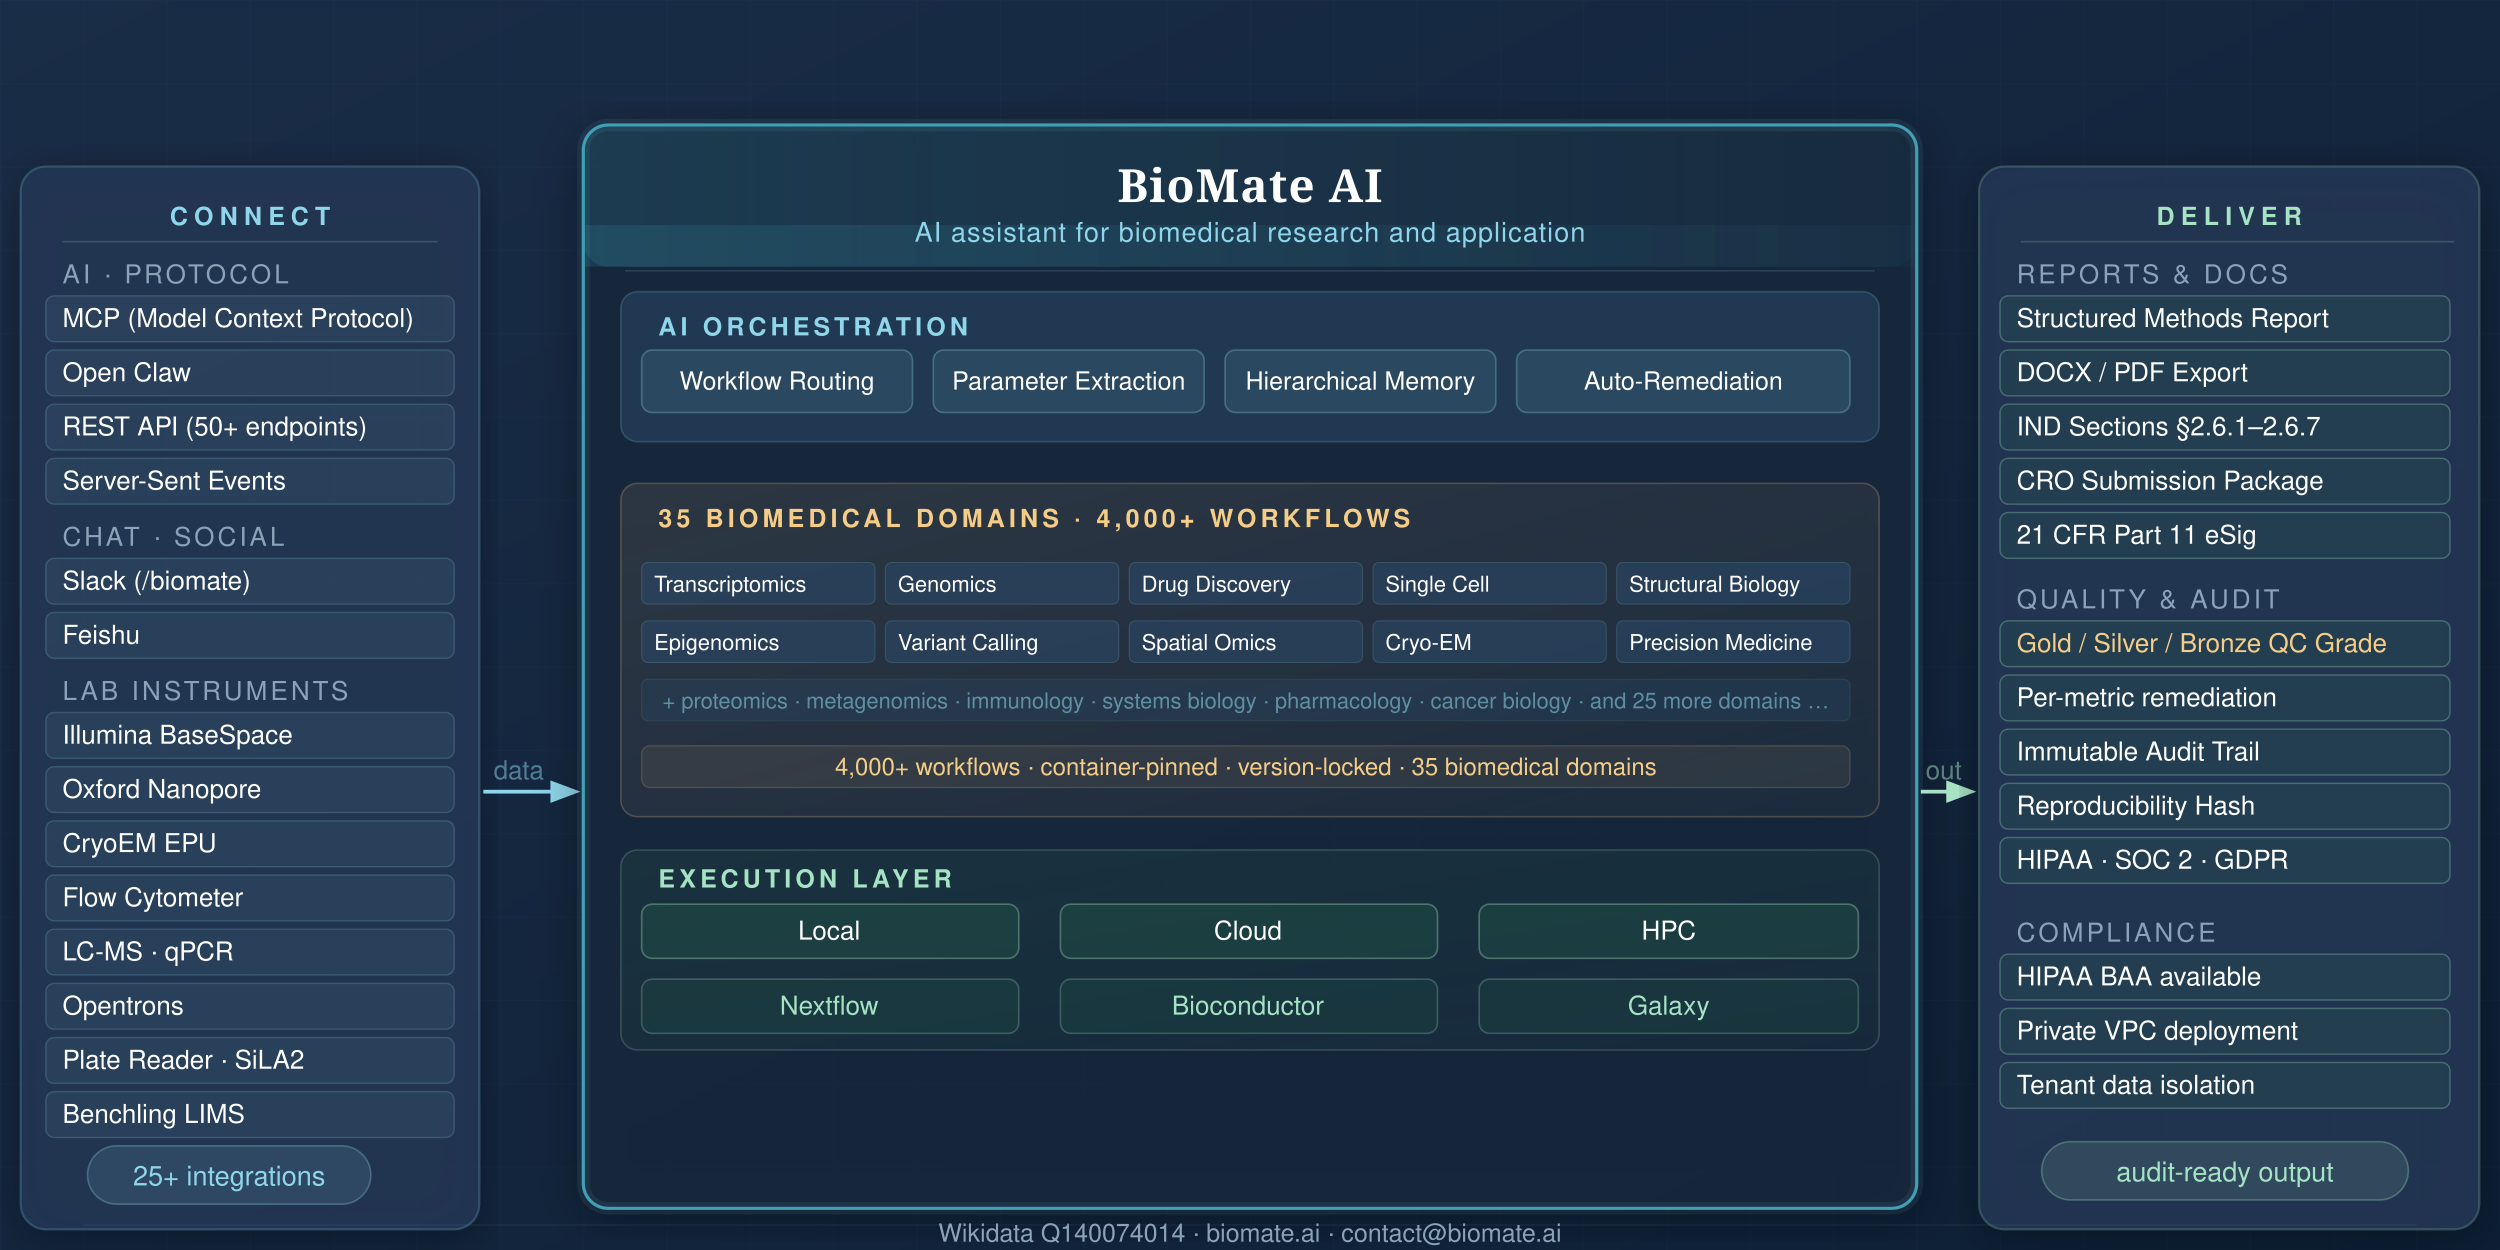
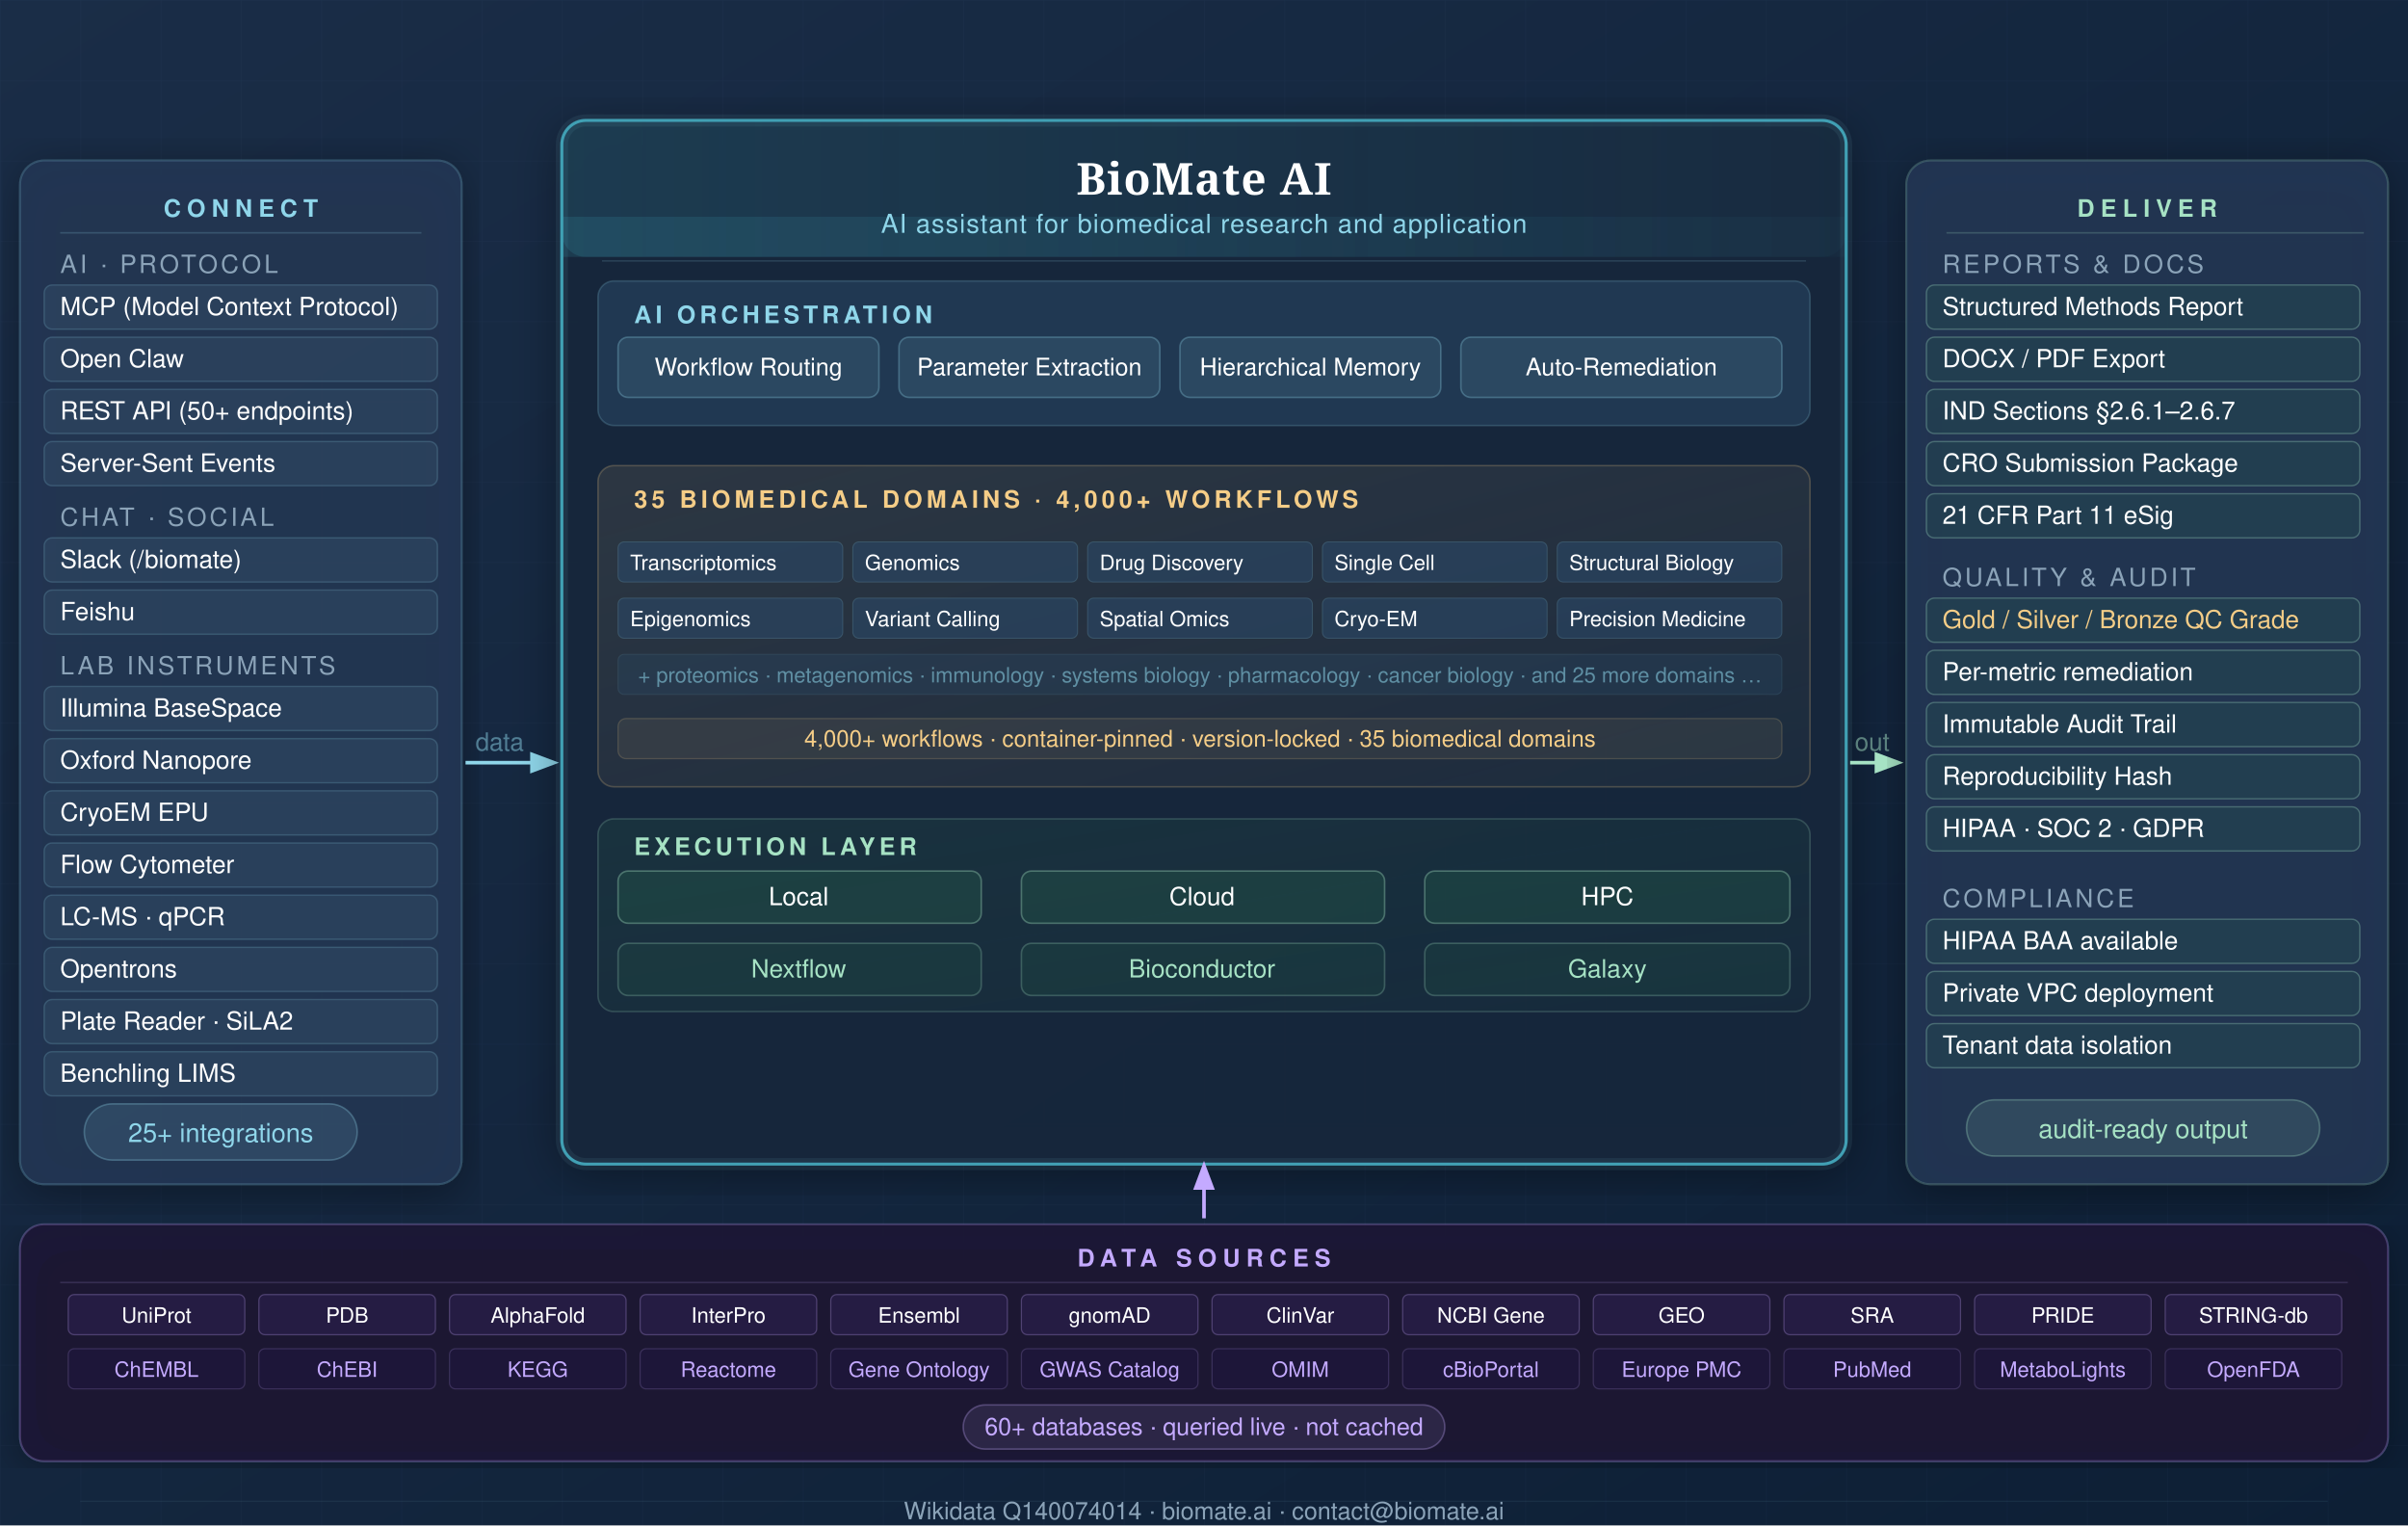
- <svg xmlns="http://www.w3.org/2000/svg" viewBox="0 0 1200 600" width="1200" height="600" role="img" aria-labelledby="pd-title pd-desc">
+ <svg xmlns="http://www.w3.org/2000/svg" viewBox="0 0 1200 760" width="1200" height="760" role="img" aria-labelledby="pd-title pd-desc">
  <defs>
    <linearGradient id="bg-grad" x1="0" y1="0" x2="1" y2="1">
      <stop offset="0%" stop-color="#1a2d47" />
      <stop offset="100%" stop-color="#0d1f35" />
    </linearGradient>
    <linearGradient id="center-head-grad" x1="0" y1="0" x2="1" y2="0">
      <stop offset="0%" stop-color="rgba(58,155,176,0.18)" />
      <stop offset="100%" stop-color="rgba(58,155,176,0.04)" />
    </linearGradient>
    <linearGradient id="domain-grad" x1="0" y1="0" x2="1" y2="1">
      <stop offset="0%" stop-color="rgba(245,205,135,0.10)" />
      <stop offset="100%" stop-color="rgba(245,205,135,0.03)" />
    </linearGradient>
    <linearGradient id="exec-grad" x1="0" y1="0" x2="1" y2="1">
      <stop offset="0%" stop-color="rgba(46,125,82,0.14)" />
      <stop offset="100%" stop-color="rgba(46,125,82,0.04)" />
    </linearGradient>
    <marker id="arrow-teal" markerWidth="8" markerHeight="8" refX="6" refY="3" orient="auto">
      <path d="M0,0 L8,3 L0,6 Z" fill="#8FD6EA" />
    </marker>
    <marker id="arrow-green" markerWidth="8" markerHeight="8" refX="6" refY="3" orient="auto">
      <path d="M0,0 L8,3 L0,6 Z" fill="#A6E2C4" />
+     </marker>
+     <marker id="arrow-purple" markerWidth="8" markerHeight="8" refX="6" refY="3" orient="auto">
+       <path d="M0,0 L8,3 L0,6 Z" fill="#C4AAFF" />
    </marker>
    <filter id="center-glow" x="-2%" y="-2%" width="104%" height="104%">
      <feGaussianBlur in="SourceGraphic" stdDeviation="2" result="blur" />
      <feComposite in="SourceGraphic" in2="blur" operator="over" />
    </filter>
    <filter id="panel-shadow" x="-4%" y="-3%" width="108%" height="106%">
      <feDropShadow dx="0" dy="4" stdDeviation="12" flood-color="rgba(0,0,0,0.4)" flood-opacity="1" />
    </filter>
  </defs>
-   <rect width="1200" height="600" fill="url(#bg-grad)" />
+   <rect width="1200" height="760" fill="url(#bg-grad)" />
  <pattern id="grid" width="40" height="40" patternUnits="userSpaceOnUse">
    <path d="M 40 0 L 0 0 0 40" fill="none" stroke="rgba(143,214,234,0.04)" stroke-width="0.5" />
  </pattern>
-   <rect width="1200" height="600" fill="url(#grid)" />
+   <rect width="1200" height="760" fill="url(#grid)" />
  <g filter="url(#panel-shadow)">
    <rect x="10" y="80" width="220" height="510" rx="12" fill="rgba(33,53,82,0.90)" stroke="rgba(143,214,234,0.20)" stroke-width="1" />
  </g>
  <text x="120" y="108" font-family="system-ui,-apple-system,'Segoe UI',Helvetica,sans-serif" font-size="12" font-weight="700" fill="#8FD6EA" letter-spacing="3" text-anchor="middle" text-transform="uppercase">CONNECT</text>
  <line x1="30" y1="116" x2="210" y2="116" stroke="rgba(143,214,234,0.20)" stroke-width="0.8" />
  <text x="30" y="136" font-family="system-ui,-apple-system,'Segoe UI',Helvetica,sans-serif" font-size="12.5" fill="#8BA3B8" letter-spacing="1.5">AI · PROTOCOL</text>
  <rect x="22" y="142" width="196" height="22" rx="4" fill="rgba(143,214,234,0.07)" stroke="rgba(143,214,234,0.20)" stroke-width="0.7" />
  <text x="30" y="157" font-family="system-ui,-apple-system,'Segoe UI',Helvetica,sans-serif" font-size="12.5" fill="#FFFFFF">MCP (Model Context Protocol)</text>
  <rect x="22" y="168" width="196" height="22" rx="4" fill="rgba(143,214,234,0.07)" stroke="rgba(143,214,234,0.20)" stroke-width="0.7" />
  <text x="30" y="183" font-family="system-ui,-apple-system,'Segoe UI',Helvetica,sans-serif" font-size="12.5" fill="#FFFFFF">Open Claw</text>
  <rect x="22" y="194" width="196" height="22" rx="4" fill="rgba(143,214,234,0.07)" stroke="rgba(143,214,234,0.20)" stroke-width="0.7" />
  <text x="30" y="209" font-family="system-ui,-apple-system,'Segoe UI',Helvetica,sans-serif" font-size="12.5" fill="#FFFFFF">REST API (50+ endpoints)</text>
  <rect x="22" y="220" width="196" height="22" rx="4" fill="rgba(143,214,234,0.07)" stroke="rgba(143,214,234,0.20)" stroke-width="0.7" />
  <text x="30" y="235" font-family="system-ui,-apple-system,'Segoe UI',Helvetica,sans-serif" font-size="12.5" fill="#FFFFFF">Server-Sent Events</text>
  <text x="30" y="262" font-family="system-ui,-apple-system,'Segoe UI',Helvetica,sans-serif" font-size="12.5" fill="#8BA3B8" letter-spacing="1.5">CHAT · SOCIAL</text>
  <rect x="22" y="268" width="196" height="22" rx="4" fill="rgba(143,214,234,0.07)" stroke="rgba(143,214,234,0.20)" stroke-width="0.7" />
  <text x="30" y="283" font-family="system-ui,-apple-system,'Segoe UI',Helvetica,sans-serif" font-size="12.5" fill="#FFFFFF">Slack (/biomate)</text>
  <rect x="22" y="294" width="196" height="22" rx="4" fill="rgba(143,214,234,0.07)" stroke="rgba(143,214,234,0.20)" stroke-width="0.7" />
  <text x="30" y="309" font-family="system-ui,-apple-system,'Segoe UI',Helvetica,sans-serif" font-size="12.5" fill="#FFFFFF">Feishu</text>
  <text x="30" y="336" font-family="system-ui,-apple-system,'Segoe UI',Helvetica,sans-serif" font-size="12.5" fill="#8BA3B8" letter-spacing="1.5">LAB INSTRUMENTS</text>
  <rect x="22" y="342" width="196" height="22" rx="4" fill="rgba(143,214,234,0.07)" stroke="rgba(143,214,234,0.20)" stroke-width="0.7" />
  <text x="30" y="357" font-family="system-ui,-apple-system,'Segoe UI',Helvetica,sans-serif" font-size="12.5" fill="#FFFFFF">Illumina BaseSpace</text>
  <rect x="22" y="368" width="196" height="22" rx="4" fill="rgba(143,214,234,0.07)" stroke="rgba(143,214,234,0.20)" stroke-width="0.7" />
  <text x="30" y="383" font-family="system-ui,-apple-system,'Segoe UI',Helvetica,sans-serif" font-size="12.5" fill="#FFFFFF">Oxford Nanopore</text>
  <rect x="22" y="394" width="196" height="22" rx="4" fill="rgba(143,214,234,0.07)" stroke="rgba(143,214,234,0.20)" stroke-width="0.7" />
  <text x="30" y="409" font-family="system-ui,-apple-system,'Segoe UI',Helvetica,sans-serif" font-size="12.5" fill="#FFFFFF">CryoEM EPU</text>
  <rect x="22" y="420" width="196" height="22" rx="4" fill="rgba(143,214,234,0.07)" stroke="rgba(143,214,234,0.20)" stroke-width="0.7" />
  <text x="30" y="435" font-family="system-ui,-apple-system,'Segoe UI',Helvetica,sans-serif" font-size="12.5" fill="#FFFFFF">Flow Cytometer</text>
  <rect x="22" y="446" width="196" height="22" rx="4" fill="rgba(143,214,234,0.07)" stroke="rgba(143,214,234,0.20)" stroke-width="0.7" />
  <text x="30" y="461" font-family="system-ui,-apple-system,'Segoe UI',Helvetica,sans-serif" font-size="12.5" fill="#FFFFFF">LC-MS · qPCR</text>
  <rect x="22" y="472" width="196" height="22" rx="4" fill="rgba(143,214,234,0.07)" stroke="rgba(143,214,234,0.20)" stroke-width="0.7" />
  <text x="30" y="487" font-family="system-ui,-apple-system,'Segoe UI',Helvetica,sans-serif" font-size="12.5" fill="#FFFFFF">Opentrons</text>
  <rect x="22" y="498" width="196" height="22" rx="4" fill="rgba(143,214,234,0.07)" stroke="rgba(143,214,234,0.20)" stroke-width="0.7" />
  <text x="30" y="513" font-family="system-ui,-apple-system,'Segoe UI',Helvetica,sans-serif" font-size="12.5" fill="#FFFFFF">Plate Reader · SiLA2</text>
  <rect x="22" y="524" width="196" height="22" rx="4" fill="rgba(143,214,234,0.07)" stroke="rgba(143,214,234,0.20)" stroke-width="0.7" />
  <text x="30" y="539" font-family="system-ui,-apple-system,'Segoe UI',Helvetica,sans-serif" font-size="12.5" fill="#FFFFFF">Benchling LIMS</text>
  <rect x="42" y="550" width="136" height="28" rx="14" fill="rgba(143,214,234,0.12)" stroke="rgba(143,214,234,0.30)" stroke-width="0.8" />
  <text x="110" y="569" font-family="system-ui,-apple-system,'Segoe UI',Helvetica,sans-serif" font-size="13" fill="#8FD6EA" text-anchor="middle">25+ integrations</text>
  <line x1="232" y1="380" x2="275" y2="380" stroke="#8FD6EA" stroke-width="1.8" marker-end="url(#arrow-teal)" />
  <text x="249" y="374" font-family="system-ui,-apple-system,'Segoe UI',Helvetica,sans-serif" font-size="12.5" fill="rgba(143,214,234,0.5)" text-anchor="middle">data</text>
  <g filter="url(#panel-shadow)">
    <rect x="280" y="60" width="640" height="520" rx="12" fill="rgba(21,38,62,0.95)" stroke="#3A9BB0" stroke-width="1.5" />
  </g>
  <rect x="280" y="60" width="640" height="520" rx="12" fill="none" stroke="rgba(143,214,234,0.08)" stroke-width="6" />
  <rect x="280" y="60" width="640" height="68" rx="12" fill="url(#center-head-grad)" />
  <rect x="280" y="108" width="640" height="20" fill="url(#center-head-grad)" />
  <text x="600" y="97" font-family="'Crimson Text',Georgia,serif" font-size="22" font-weight="700" fill="#FFFFFF" text-anchor="middle" letter-spacing="0.5">BioMate AI</text>
  <text x="600" y="116" font-family="system-ui,-apple-system,'Segoe UI',Helvetica,sans-serif" font-size="13" fill="#8FD6EA" text-anchor="middle" letter-spacing="0.5">AI assistant for biomedical research and application</text>
  <line x1="300" y1="130" x2="900" y2="130" stroke="rgba(143,214,234,0.15)" stroke-width="0.8" />
  <rect x="298" y="140" width="604" height="72" rx="8" fill="rgba(42,74,106,0.50)" stroke="rgba(143,214,234,0.20)" stroke-width="0.8" />
  <text x="316" y="161" font-family="system-ui,-apple-system,'Segoe UI',Helvetica,sans-serif" font-size="12" font-weight="700" fill="#8FD6EA" letter-spacing="2">AI ORCHESTRATION</text>
  <rect x="308" y="168" width="130" height="30" rx="5" fill="rgba(143,214,234,0.10)" stroke="rgba(143,214,234,0.30)" stroke-width="0.8" />
  <text x="373" y="187" font-family="system-ui,-apple-system,'Segoe UI',Helvetica,sans-serif" font-size="12" fill="#FFFFFF" text-anchor="middle">Workflow Routing</text>
  <rect x="448" y="168" width="130" height="30" rx="5" fill="rgba(143,214,234,0.10)" stroke="rgba(143,214,234,0.30)" stroke-width="0.8" />
  <text x="513" y="187" font-family="system-ui,-apple-system,'Segoe UI',Helvetica,sans-serif" font-size="12" fill="#FFFFFF" text-anchor="middle">Parameter Extraction</text>
  <rect x="588" y="168" width="130" height="30" rx="5" fill="rgba(143,214,234,0.10)" stroke="rgba(143,214,234,0.30)" stroke-width="0.8" />
  <text x="653" y="187" font-family="system-ui,-apple-system,'Segoe UI',Helvetica,sans-serif" font-size="12" fill="#FFFFFF" text-anchor="middle">Hierarchical Memory</text>
  <rect x="728" y="168" width="160" height="30" rx="5" fill="rgba(143,214,234,0.10)" stroke="rgba(143,214,234,0.30)" stroke-width="0.8" />
  <text x="808" y="187" font-family="system-ui,-apple-system,'Segoe UI',Helvetica,sans-serif" font-size="12" fill="#FFFFFF" text-anchor="middle">Auto-Remediation</text>
  <rect x="298" y="232" width="604" height="160" rx="8" fill="url(#domain-grad)" stroke="rgba(245,205,135,0.22)" stroke-width="0.8" />
  <text x="316" y="253" font-family="system-ui,-apple-system,'Segoe UI',Helvetica,sans-serif" font-size="12" font-weight="700" fill="#F5CD87" letter-spacing="2">35 BIOMEDICAL DOMAINS · 4,000+ WORKFLOWS</text>
  <rect x="308" y="270" width="112" height="20" rx="3" fill="rgba(42,74,106,0.55)" stroke="rgba(143,214,234,0.18)" stroke-width="0.5" />
  <text x="314" y="284" font-family="system-ui,-apple-system,'Segoe UI',Helvetica,sans-serif" font-size="10.5" fill="#FFFFFF">Transcriptomics</text>
  <rect x="425" y="270" width="112" height="20" rx="3" fill="rgba(42,74,106,0.55)" stroke="rgba(143,214,234,0.18)" stroke-width="0.5" />
  <text x="431" y="284" font-family="system-ui,-apple-system,'Segoe UI',Helvetica,sans-serif" font-size="10.5" fill="#FFFFFF">Genomics</text>
  <rect x="542" y="270" width="112" height="20" rx="3" fill="rgba(42,74,106,0.55)" stroke="rgba(143,214,234,0.18)" stroke-width="0.5" />
  <text x="548" y="284" font-family="system-ui,-apple-system,'Segoe UI',Helvetica,sans-serif" font-size="10.5" fill="#FFFFFF">Drug Discovery</text>
  <rect x="659" y="270" width="112" height="20" rx="3" fill="rgba(42,74,106,0.55)" stroke="rgba(143,214,234,0.18)" stroke-width="0.5" />
  <text x="665" y="284" font-family="system-ui,-apple-system,'Segoe UI',Helvetica,sans-serif" font-size="10.5" fill="#FFFFFF">Single Cell</text>
  <rect x="776" y="270" width="112" height="20" rx="3" fill="rgba(42,74,106,0.55)" stroke="rgba(143,214,234,0.18)" stroke-width="0.5" />
  <text x="782" y="284" font-family="system-ui,-apple-system,'Segoe UI',Helvetica,sans-serif" font-size="10.5" fill="#FFFFFF">Structural Biology</text>
  <rect x="308" y="298" width="112" height="20" rx="3" fill="rgba(42,74,106,0.55)" stroke="rgba(143,214,234,0.18)" stroke-width="0.5" />
  <text x="314" y="312" font-family="system-ui,-apple-system,'Segoe UI',Helvetica,sans-serif" font-size="10.5" fill="#FFFFFF">Epigenomics</text>
  <rect x="425" y="298" width="112" height="20" rx="3" fill="rgba(42,74,106,0.55)" stroke="rgba(143,214,234,0.18)" stroke-width="0.5" />
  <text x="431" y="312" font-family="system-ui,-apple-system,'Segoe UI',Helvetica,sans-serif" font-size="10.5" fill="#FFFFFF">Variant Calling</text>
  <rect x="542" y="298" width="112" height="20" rx="3" fill="rgba(42,74,106,0.55)" stroke="rgba(143,214,234,0.18)" stroke-width="0.5" />
  <text x="548" y="312" font-family="system-ui,-apple-system,'Segoe UI',Helvetica,sans-serif" font-size="10.5" fill="#FFFFFF">Spatial Omics</text>
  <rect x="659" y="298" width="112" height="20" rx="3" fill="rgba(42,74,106,0.55)" stroke="rgba(143,214,234,0.18)" stroke-width="0.5" />
  <text x="665" y="312" font-family="system-ui,-apple-system,'Segoe UI',Helvetica,sans-serif" font-size="10.5" fill="#FFFFFF">Cryo-EM</text>
  <rect x="776" y="298" width="112" height="20" rx="3" fill="rgba(42,74,106,0.55)" stroke="rgba(143,214,234,0.18)" stroke-width="0.5" />
  <text x="782" y="312" font-family="system-ui,-apple-system,'Segoe UI',Helvetica,sans-serif" font-size="10.5" fill="#FFFFFF">Precision Medicine</text>
  <rect x="308" y="326" width="580" height="20" rx="3" fill="rgba(42,74,106,0.30)" stroke="rgba(143,214,234,0.10)" stroke-width="0.5" />
  <text x="598" y="340" font-family="system-ui,-apple-system,'Segoe UI',Helvetica,sans-serif" font-size="10.5" fill="rgba(143,214,234,0.55)" text-anchor="middle">+ proteomics · metagenomics · immunology · systems biology · pharmacology · cancer biology · and 25 more domains …</text>
  <rect x="308" y="358" width="580" height="20" rx="4" fill="rgba(245,205,135,0.07)" stroke="rgba(245,205,135,0.18)" stroke-width="0.6" />
  <text x="598" y="372" font-family="system-ui,-apple-system,'Segoe UI',Helvetica,sans-serif" font-size="11.5" fill="#F5CD87" text-anchor="middle">4,000+ workflows · container-pinned · version-locked · 35 biomedical domains</text>
  <rect x="298" y="408" width="604" height="96" rx="8" fill="url(#exec-grad)" stroke="rgba(166,226,196,0.20)" stroke-width="0.8" />
  <text x="316" y="426" font-family="system-ui,-apple-system,'Segoe UI',Helvetica,sans-serif" font-size="12" font-weight="700" fill="#A6E2C4" letter-spacing="2">EXECUTION LAYER</text>
  <rect x="308" y="434" width="181" height="26" rx="5" fill="rgba(46,125,82,0.20)" stroke="rgba(166,226,196,0.35)" stroke-width="0.8" />
  <text x="398" y="451" font-family="system-ui,-apple-system,'Segoe UI',Helvetica,sans-serif" font-size="12.5" fill="#FFFFFF" text-anchor="middle">Local</text>
  <rect x="509" y="434" width="181" height="26" rx="5" fill="rgba(46,125,82,0.20)" stroke="rgba(166,226,196,0.35)" stroke-width="0.8" />
  <text x="599" y="451" font-family="system-ui,-apple-system,'Segoe UI',Helvetica,sans-serif" font-size="12.5" fill="#FFFFFF" text-anchor="middle">Cloud</text>
  <rect x="710" y="434" width="182" height="26" rx="5" fill="rgba(46,125,82,0.20)" stroke="rgba(166,226,196,0.35)" stroke-width="0.8" />
  <text x="801" y="451" font-family="system-ui,-apple-system,'Segoe UI',Helvetica,sans-serif" font-size="12.5" fill="#FFFFFF" text-anchor="middle">HPC</text>
  <rect x="308" y="470" width="181" height="26" rx="5" fill="rgba(46,125,82,0.12)" stroke="rgba(166,226,196,0.25)" stroke-width="0.8" />
  <text x="398" y="487" font-family="system-ui,-apple-system,'Segoe UI',Helvetica,sans-serif" font-size="12.5" fill="#A6E2C4" text-anchor="middle">Nextflow</text>
  <rect x="509" y="470" width="181" height="26" rx="5" fill="rgba(46,125,82,0.12)" stroke="rgba(166,226,196,0.25)" stroke-width="0.8" />
  <text x="599" y="487" font-family="system-ui,-apple-system,'Segoe UI',Helvetica,sans-serif" font-size="12.5" fill="#A6E2C4" text-anchor="middle">Bioconductor</text>
  <rect x="710" y="470" width="182" height="26" rx="5" fill="rgba(46,125,82,0.12)" stroke="rgba(166,226,196,0.25)" stroke-width="0.8" />
  <text x="801" y="487" font-family="system-ui,-apple-system,'Segoe UI',Helvetica,sans-serif" font-size="12.5" fill="#A6E2C4" text-anchor="middle">Galaxy</text>
  <line x1="922" y1="380" x2="945" y2="380" stroke="#A6E2C4" stroke-width="1.8" marker-end="url(#arrow-green)" />
  <text x="933" y="374" font-family="system-ui,-apple-system,'Segoe UI',Helvetica,sans-serif" font-size="12.5" fill="rgba(166,226,196,0.5)" text-anchor="middle">out</text>
  <g filter="url(#panel-shadow)">
    <rect x="950" y="80" width="240" height="510" rx="12" fill="rgba(33,53,82,0.90)" stroke="rgba(166,226,196,0.20)" stroke-width="1" />
  </g>
  <text x="1070" y="108" font-family="system-ui,-apple-system,'Segoe UI',Helvetica,sans-serif" font-size="12" font-weight="700" fill="#A6E2C4" letter-spacing="3" text-anchor="middle">DELIVER</text>
  <line x1="970" y1="116" x2="1178" y2="116" stroke="rgba(166,226,196,0.20)" stroke-width="0.8" />
  <text x="968" y="136" font-family="system-ui,-apple-system,'Segoe UI',Helvetica,sans-serif" font-size="12.5" fill="#8BA3B8" letter-spacing="1.5">REPORTS &amp; DOCS</text>
  <rect x="960" y="142" width="216" height="22" rx="4" fill="rgba(46,125,82,0.15)" stroke="rgba(166,226,196,0.30)" stroke-width="0.7" />
  <text x="968" y="157" font-family="system-ui,-apple-system,'Segoe UI',Helvetica,sans-serif" font-size="12.5" fill="#FFFFFF">Structured Methods Report</text>
  <rect x="960" y="168" width="216" height="22" rx="4" fill="rgba(46,125,82,0.15)" stroke="rgba(166,226,196,0.30)" stroke-width="0.7" />
  <text x="968" y="183" font-family="system-ui,-apple-system,'Segoe UI',Helvetica,sans-serif" font-size="12.5" fill="#FFFFFF">DOCX / PDF Export</text>
  <rect x="960" y="194" width="216" height="22" rx="4" fill="rgba(46,125,82,0.15)" stroke="rgba(166,226,196,0.30)" stroke-width="0.7" />
  <text x="968" y="209" font-family="system-ui,-apple-system,'Segoe UI',Helvetica,sans-serif" font-size="12.5" fill="#FFFFFF">IND Sections §2.6.1–2.6.7</text>
  <rect x="960" y="220" width="216" height="22" rx="4" fill="rgba(46,125,82,0.15)" stroke="rgba(166,226,196,0.30)" stroke-width="0.7" />
  <text x="968" y="235" font-family="system-ui,-apple-system,'Segoe UI',Helvetica,sans-serif" font-size="12.5" fill="#FFFFFF">CRO Submission Package</text>
  <rect x="960" y="246" width="216" height="22" rx="4" fill="rgba(46,125,82,0.15)" stroke="rgba(166,226,196,0.30)" stroke-width="0.7" />
  <text x="968" y="261" font-family="system-ui,-apple-system,'Segoe UI',Helvetica,sans-serif" font-size="12.5" fill="#FFFFFF">21 CFR Part 11 eSig</text>
  <text x="968" y="292" font-family="system-ui,-apple-system,'Segoe UI',Helvetica,sans-serif" font-size="12.5" fill="#8BA3B8" letter-spacing="1.5">QUALITY &amp; AUDIT</text>
  <rect x="960" y="298" width="216" height="22" rx="4" fill="rgba(46,125,82,0.15)" stroke="rgba(166,226,196,0.30)" stroke-width="0.7" />
  <text x="968" y="313" font-family="system-ui,-apple-system,'Segoe UI',Helvetica,sans-serif" font-size="12.5" fill="#F5CD87">Gold / Silver / Bronze QC Grade</text>
  <rect x="960" y="324" width="216" height="22" rx="4" fill="rgba(46,125,82,0.15)" stroke="rgba(166,226,196,0.30)" stroke-width="0.7" />
  <text x="968" y="339" font-family="system-ui,-apple-system,'Segoe UI',Helvetica,sans-serif" font-size="12.5" fill="#FFFFFF">Per-metric remediation</text>
  <rect x="960" y="350" width="216" height="22" rx="4" fill="rgba(46,125,82,0.15)" stroke="rgba(166,226,196,0.30)" stroke-width="0.7" />
  <text x="968" y="365" font-family="system-ui,-apple-system,'Segoe UI',Helvetica,sans-serif" font-size="12.5" fill="#FFFFFF">Immutable Audit Trail</text>
  <rect x="960" y="376" width="216" height="22" rx="4" fill="rgba(46,125,82,0.15)" stroke="rgba(166,226,196,0.30)" stroke-width="0.7" />
  <text x="968" y="391" font-family="system-ui,-apple-system,'Segoe UI',Helvetica,sans-serif" font-size="12.5" fill="#FFFFFF">Reproducibility Hash</text>
  <rect x="960" y="402" width="216" height="22" rx="4" fill="rgba(46,125,82,0.15)" stroke="rgba(166,226,196,0.30)" stroke-width="0.7" />
  <text x="968" y="417" font-family="system-ui,-apple-system,'Segoe UI',Helvetica,sans-serif" font-size="12.5" fill="#FFFFFF">HIPAA · SOC 2 · GDPR</text>
  <text x="968" y="452" font-family="system-ui,-apple-system,'Segoe UI',Helvetica,sans-serif" font-size="12.5" fill="#8BA3B8" letter-spacing="1.5">COMPLIANCE</text>
  <rect x="960" y="458" width="216" height="22" rx="4" fill="rgba(46,125,82,0.15)" stroke="rgba(166,226,196,0.30)" stroke-width="0.7" />
  <text x="968" y="473" font-family="system-ui,-apple-system,'Segoe UI',Helvetica,sans-serif" font-size="12.5" fill="#FFFFFF">HIPAA BAA available</text>
  <rect x="960" y="484" width="216" height="22" rx="4" fill="rgba(46,125,82,0.15)" stroke="rgba(166,226,196,0.30)" stroke-width="0.7" />
  <text x="968" y="499" font-family="system-ui,-apple-system,'Segoe UI',Helvetica,sans-serif" font-size="12.5" fill="#FFFFFF">Private VPC deployment</text>
  <rect x="960" y="510" width="216" height="22" rx="4" fill="rgba(46,125,82,0.15)" stroke="rgba(166,226,196,0.30)" stroke-width="0.7" />
  <text x="968" y="525" font-family="system-ui,-apple-system,'Segoe UI',Helvetica,sans-serif" font-size="12.5" fill="#FFFFFF">Tenant data isolation</text>
  <rect x="980" y="548" width="176" height="28" rx="14" fill="rgba(166,226,196,0.12)" stroke="rgba(166,226,196,0.30)" stroke-width="0.8" />
  <text x="1068" y="567" font-family="system-ui,-apple-system,'Segoe UI',Helvetica,sans-serif" font-size="13" fill="#A6E2C4" text-anchor="middle">audit-ready output</text>
-   <line x1="40" y1="588" x2="1160" y2="588" stroke="rgba(143,214,234,0.08)" stroke-width="0.6" />
-   <text x="600" y="596" font-family="system-ui,-apple-system,'Segoe UI',Helvetica,sans-serif" font-size="12" fill="#8BA3B8" text-anchor="middle">Wikidata Q140074014 · biomate.ai · contact@biomate.ai</text>
+   <line x1="600" y1="607" x2="600" y2="582" stroke="#C4AAFF" stroke-width="1.8" marker-end="url(#arrow-purple)" />
+   <g filter="url(#panel-shadow)">
+     <rect x="10" y="610" width="1180" height="118" rx="12" fill="rgba(28,20,52,0.92)" stroke="rgba(196,170,255,0.25)" stroke-width="1" />
+   </g>
+   <text x="600" y="631" font-family="system-ui,-apple-system,'Segoe UI',Helvetica,sans-serif" font-size="12" font-weight="700" fill="#C4AAFF" letter-spacing="3" text-anchor="middle">DATA SOURCES</text>
+   <line x1="30" y1="639" x2="1170" y2="639" stroke="rgba(196,170,255,0.15)" stroke-width="0.8" />
+   <rect x="34" y="645" width="88" height="20" rx="3" fill="rgba(42,30,74,0.70)" stroke="rgba(196,170,255,0.28)" stroke-width="0.6" />
+   <text x="78" y="659" font-family="system-ui,-apple-system,'Segoe UI',Helvetica,sans-serif" font-size="10.5" fill="#FFFFFF" text-anchor="middle">UniProt</text>
+   <rect x="129" y="645" width="88" height="20" rx="3" fill="rgba(42,30,74,0.70)" stroke="rgba(196,170,255,0.28)" stroke-width="0.6" />
+   <text x="173" y="659" font-family="system-ui,-apple-system,'Segoe UI',Helvetica,sans-serif" font-size="10.5" fill="#FFFFFF" text-anchor="middle">PDB</text>
+   <rect x="224" y="645" width="88" height="20" rx="3" fill="rgba(42,30,74,0.70)" stroke="rgba(196,170,255,0.28)" stroke-width="0.6" />
+   <text x="268" y="659" font-family="system-ui,-apple-system,'Segoe UI',Helvetica,sans-serif" font-size="10.5" fill="#FFFFFF" text-anchor="middle">AlphaFold</text>
+   <rect x="319" y="645" width="88" height="20" rx="3" fill="rgba(42,30,74,0.70)" stroke="rgba(196,170,255,0.28)" stroke-width="0.6" />
+   <text x="363" y="659" font-family="system-ui,-apple-system,'Segoe UI',Helvetica,sans-serif" font-size="10.5" fill="#FFFFFF" text-anchor="middle">InterPro</text>
+   <rect x="414" y="645" width="88" height="20" rx="3" fill="rgba(42,30,74,0.70)" stroke="rgba(196,170,255,0.28)" stroke-width="0.6" />
+   <text x="458" y="659" font-family="system-ui,-apple-system,'Segoe UI',Helvetica,sans-serif" font-size="10.5" fill="#FFFFFF" text-anchor="middle">Ensembl</text>
+   <rect x="509" y="645" width="88" height="20" rx="3" fill="rgba(42,30,74,0.70)" stroke="rgba(196,170,255,0.28)" stroke-width="0.6" />
+   <text x="553" y="659" font-family="system-ui,-apple-system,'Segoe UI',Helvetica,sans-serif" font-size="10.5" fill="#FFFFFF" text-anchor="middle">gnomAD</text>
+   <rect x="604" y="645" width="88" height="20" rx="3" fill="rgba(42,30,74,0.70)" stroke="rgba(196,170,255,0.28)" stroke-width="0.6" />
+   <text x="648" y="659" font-family="system-ui,-apple-system,'Segoe UI',Helvetica,sans-serif" font-size="10.5" fill="#FFFFFF" text-anchor="middle">ClinVar</text>
+   <rect x="699" y="645" width="88" height="20" rx="3" fill="rgba(42,30,74,0.70)" stroke="rgba(196,170,255,0.28)" stroke-width="0.6" />
+   <text x="743" y="659" font-family="system-ui,-apple-system,'Segoe UI',Helvetica,sans-serif" font-size="10.5" fill="#FFFFFF" text-anchor="middle">NCBI Gene</text>
+   <rect x="794" y="645" width="88" height="20" rx="3" fill="rgba(42,30,74,0.70)" stroke="rgba(196,170,255,0.28)" stroke-width="0.6" />
+   <text x="838" y="659" font-family="system-ui,-apple-system,'Segoe UI',Helvetica,sans-serif" font-size="10.5" fill="#FFFFFF" text-anchor="middle">GEO</text>
+   <rect x="889" y="645" width="88" height="20" rx="3" fill="rgba(42,30,74,0.70)" stroke="rgba(196,170,255,0.28)" stroke-width="0.6" />
+   <text x="933" y="659" font-family="system-ui,-apple-system,'Segoe UI',Helvetica,sans-serif" font-size="10.5" fill="#FFFFFF" text-anchor="middle">SRA</text>
+   <rect x="984" y="645" width="88" height="20" rx="3" fill="rgba(42,30,74,0.70)" stroke="rgba(196,170,255,0.28)" stroke-width="0.6" />
+   <text x="1028" y="659" font-family="system-ui,-apple-system,'Segoe UI',Helvetica,sans-serif" font-size="10.5" fill="#FFFFFF" text-anchor="middle">PRIDE</text>
+   <rect x="1079" y="645" width="88" height="20" rx="3" fill="rgba(42,30,74,0.70)" stroke="rgba(196,170,255,0.28)" stroke-width="0.6" />
+   <text x="1123" y="659" font-family="system-ui,-apple-system,'Segoe UI',Helvetica,sans-serif" font-size="10.5" fill="#FFFFFF" text-anchor="middle">STRING-db</text>
+   <rect x="34" y="672" width="88" height="20" rx="3" fill="rgba(30,22,60,0.70)" stroke="rgba(196,170,255,0.18)" stroke-width="0.6" />
+   <text x="78" y="686" font-family="system-ui,-apple-system,'Segoe UI',Helvetica,sans-serif" font-size="10.5" fill="#C4AAFF" text-anchor="middle">ChEMBL</text>
+   <rect x="129" y="672" width="88" height="20" rx="3" fill="rgba(30,22,60,0.70)" stroke="rgba(196,170,255,0.18)" stroke-width="0.6" />
+   <text x="173" y="686" font-family="system-ui,-apple-system,'Segoe UI',Helvetica,sans-serif" font-size="10.5" fill="#C4AAFF" text-anchor="middle">ChEBI</text>
+   <rect x="224" y="672" width="88" height="20" rx="3" fill="rgba(30,22,60,0.70)" stroke="rgba(196,170,255,0.18)" stroke-width="0.6" />
+   <text x="268" y="686" font-family="system-ui,-apple-system,'Segoe UI',Helvetica,sans-serif" font-size="10.5" fill="#C4AAFF" text-anchor="middle">KEGG</text>
+   <rect x="319" y="672" width="88" height="20" rx="3" fill="rgba(30,22,60,0.70)" stroke="rgba(196,170,255,0.18)" stroke-width="0.6" />
+   <text x="363" y="686" font-family="system-ui,-apple-system,'Segoe UI',Helvetica,sans-serif" font-size="10.5" fill="#C4AAFF" text-anchor="middle">Reactome</text>
+   <rect x="414" y="672" width="88" height="20" rx="3" fill="rgba(30,22,60,0.70)" stroke="rgba(196,170,255,0.18)" stroke-width="0.6" />
+   <text x="458" y="686" font-family="system-ui,-apple-system,'Segoe UI',Helvetica,sans-serif" font-size="10.5" fill="#C4AAFF" text-anchor="middle">Gene Ontology</text>
+   <rect x="509" y="672" width="88" height="20" rx="3" fill="rgba(30,22,60,0.70)" stroke="rgba(196,170,255,0.18)" stroke-width="0.6" />
+   <text x="553" y="686" font-family="system-ui,-apple-system,'Segoe UI',Helvetica,sans-serif" font-size="10.5" fill="#C4AAFF" text-anchor="middle">GWAS Catalog</text>
+   <rect x="604" y="672" width="88" height="20" rx="3" fill="rgba(30,22,60,0.70)" stroke="rgba(196,170,255,0.18)" stroke-width="0.6" />
+   <text x="648" y="686" font-family="system-ui,-apple-system,'Segoe UI',Helvetica,sans-serif" font-size="10.5" fill="#C4AAFF" text-anchor="middle">OMIM</text>
+   <rect x="699" y="672" width="88" height="20" rx="3" fill="rgba(30,22,60,0.70)" stroke="rgba(196,170,255,0.18)" stroke-width="0.6" />
+   <text x="743" y="686" font-family="system-ui,-apple-system,'Segoe UI',Helvetica,sans-serif" font-size="10.5" fill="#C4AAFF" text-anchor="middle">cBioPortal</text>
+   <rect x="794" y="672" width="88" height="20" rx="3" fill="rgba(30,22,60,0.70)" stroke="rgba(196,170,255,0.18)" stroke-width="0.6" />
+   <text x="838" y="686" font-family="system-ui,-apple-system,'Segoe UI',Helvetica,sans-serif" font-size="10.5" fill="#C4AAFF" text-anchor="middle">Europe PMC</text>
+   <rect x="889" y="672" width="88" height="20" rx="3" fill="rgba(30,22,60,0.70)" stroke="rgba(196,170,255,0.18)" stroke-width="0.6" />
+   <text x="933" y="686" font-family="system-ui,-apple-system,'Segoe UI',Helvetica,sans-serif" font-size="10.5" fill="#C4AAFF" text-anchor="middle">PubMed</text>
+   <rect x="984" y="672" width="88" height="20" rx="3" fill="rgba(30,22,60,0.70)" stroke="rgba(196,170,255,0.18)" stroke-width="0.6" />
+   <text x="1028" y="686" font-family="system-ui,-apple-system,'Segoe UI',Helvetica,sans-serif" font-size="10.5" fill="#C4AAFF" text-anchor="middle">MetaboLights</text>
+   <rect x="1079" y="672" width="88" height="20" rx="3" fill="rgba(30,22,60,0.70)" stroke="rgba(196,170,255,0.18)" stroke-width="0.6" />
+   <text x="1123" y="686" font-family="system-ui,-apple-system,'Segoe UI',Helvetica,sans-serif" font-size="10.5" fill="#C4AAFF" text-anchor="middle">OpenFDA</text>
+   <rect x="480" y="700" width="240" height="22" rx="11" fill="rgba(196,170,255,0.10)" stroke="rgba(196,170,255,0.30)" stroke-width="0.8" />
+   <text x="600" y="715" font-family="system-ui,-apple-system,'Segoe UI',Helvetica,sans-serif" font-size="12" fill="#C4AAFF" text-anchor="middle">60+ databases · queried live · not cached</text>
+   <line x1="40" y1="748" x2="1160" y2="748" stroke="rgba(143,214,234,0.08)" stroke-width="0.6" />
+   <text x="600" y="757" font-family="system-ui,-apple-system,'Segoe UI',Helvetica,sans-serif" font-size="12" fill="#8BA3B8" text-anchor="middle">Wikidata Q140074014 · biomate.ai · contact@biomate.ai</text>
</svg>
